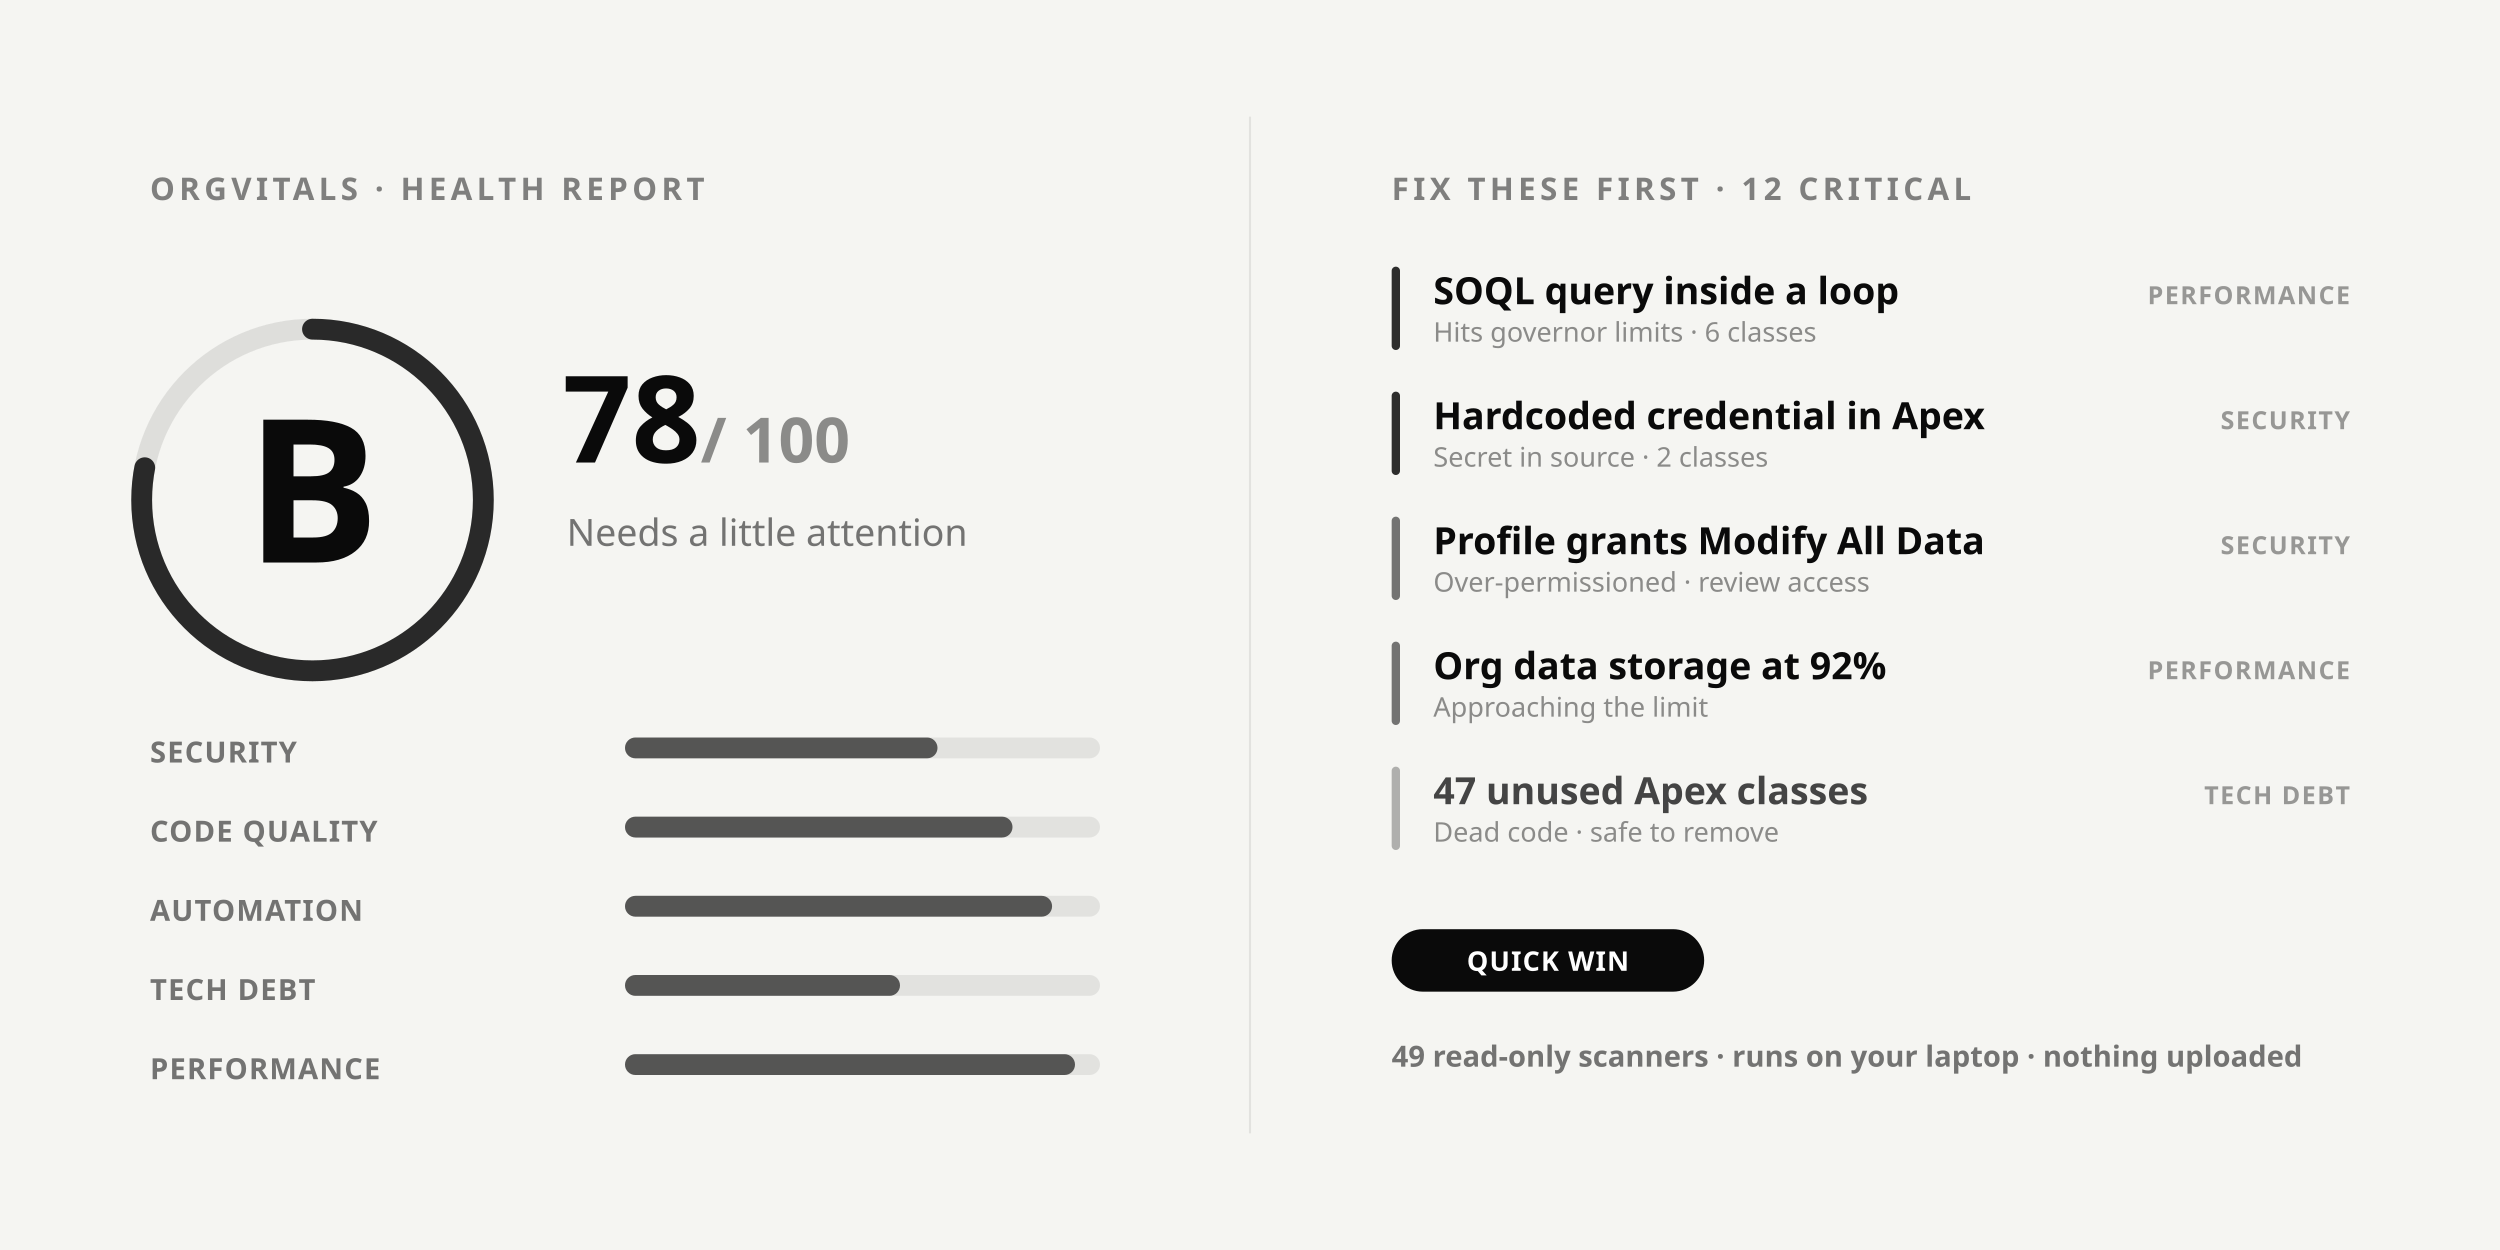
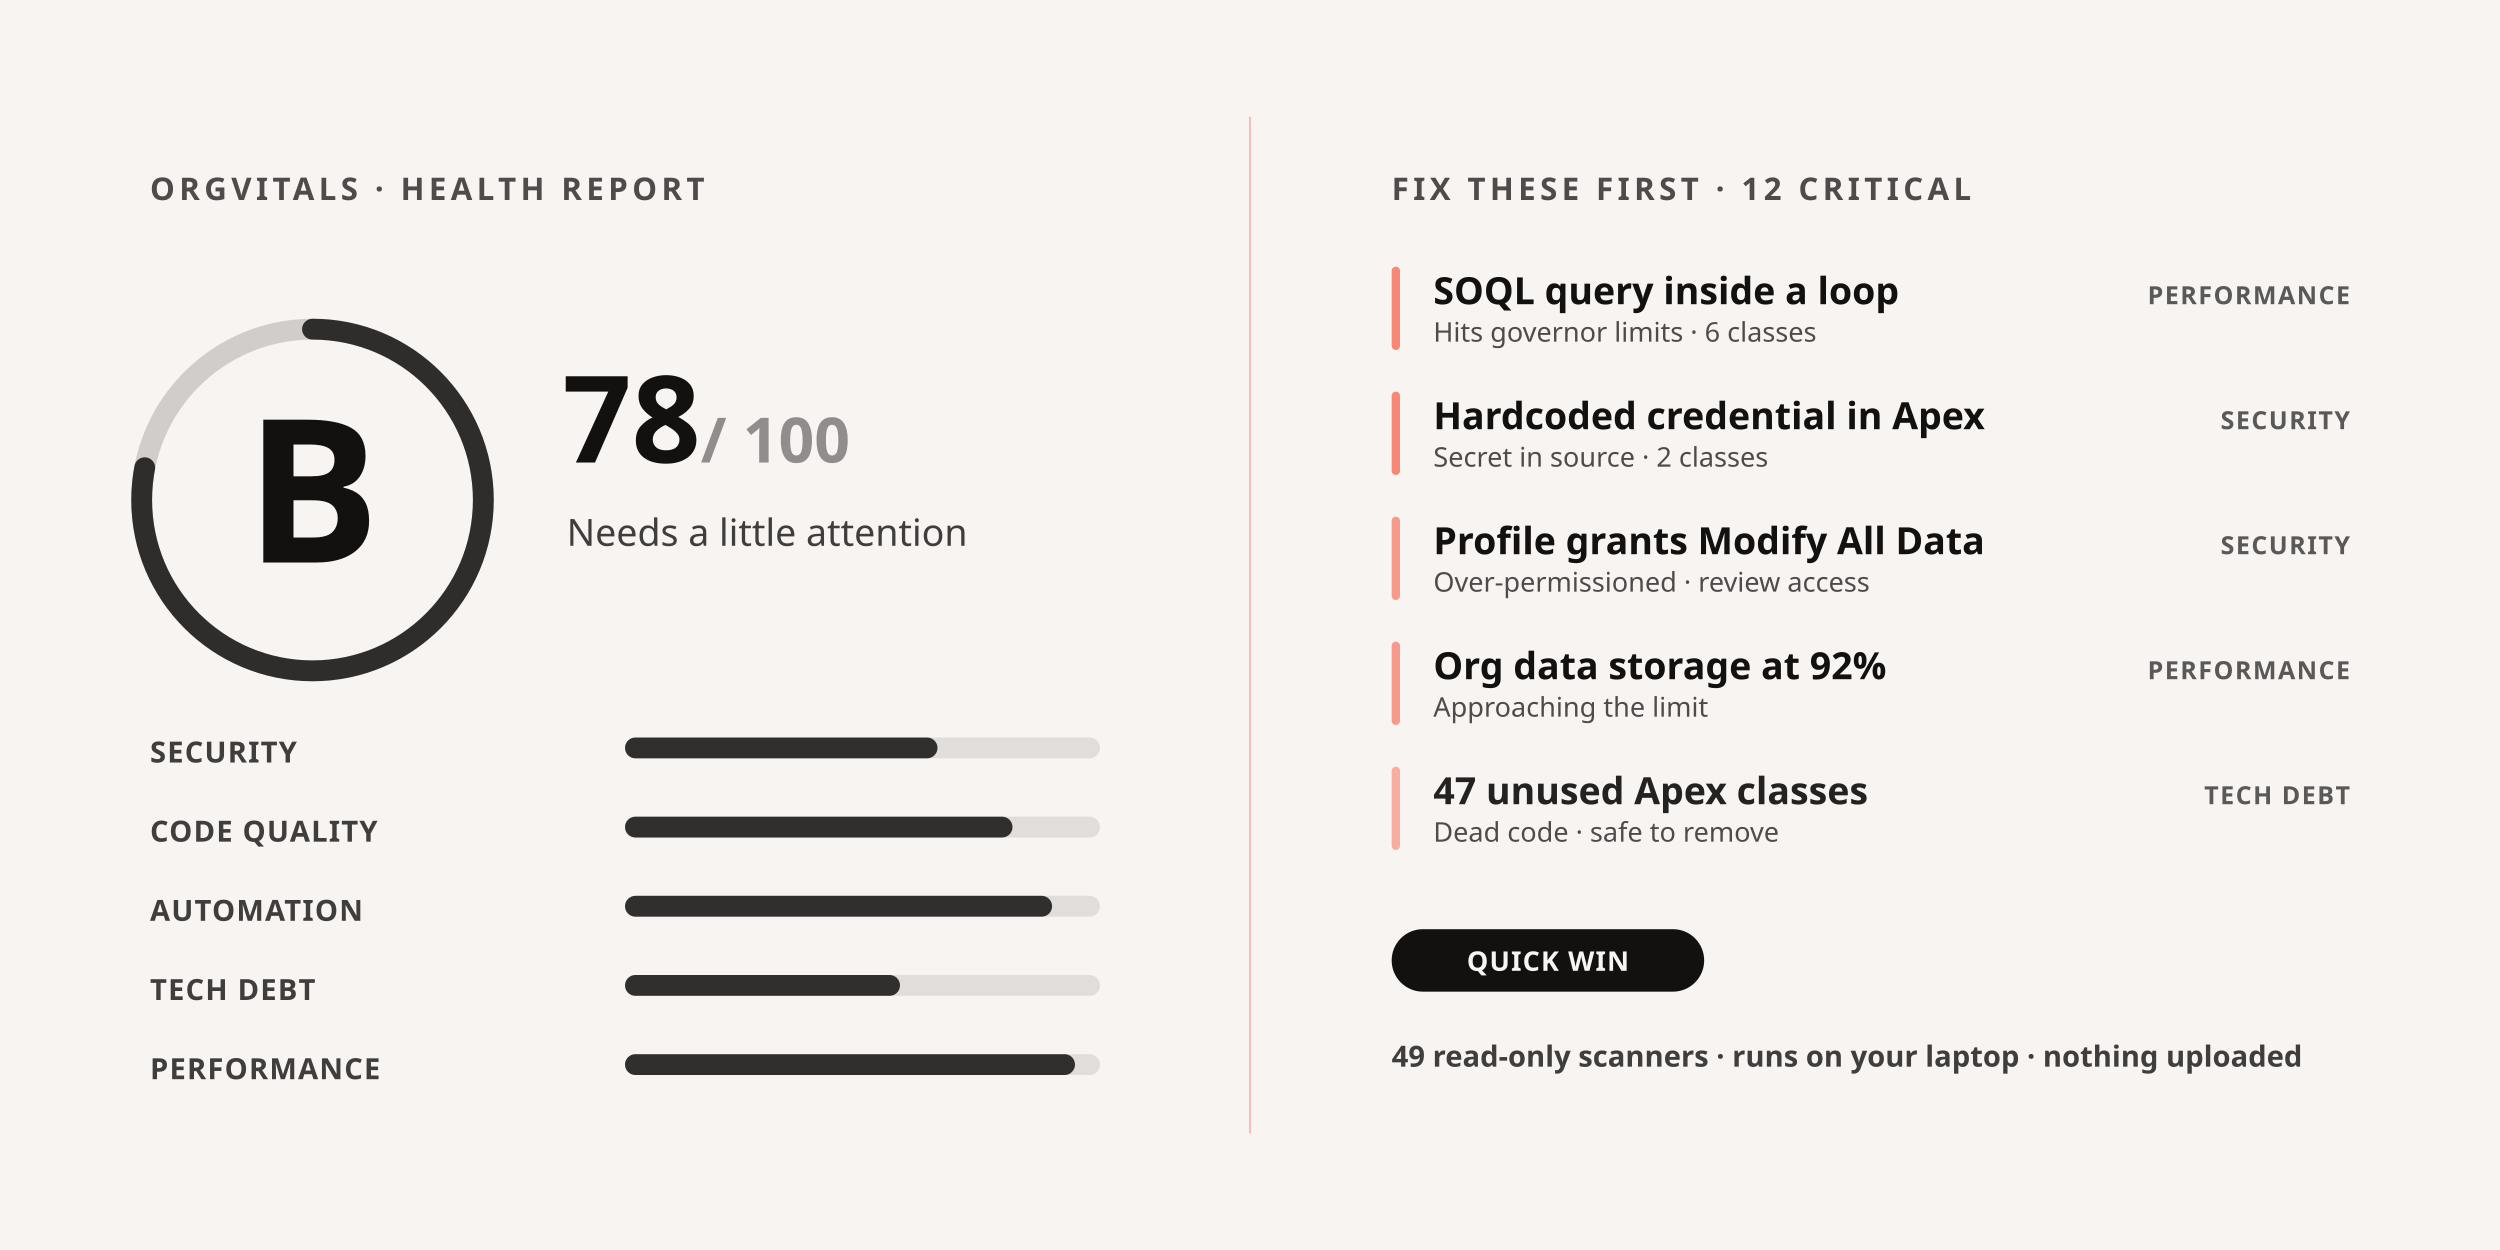
<svg xmlns="http://www.w3.org/2000/svg" viewBox="0 0 1200 600" aria-hidden="true" font-family="Outfit, sans-serif">
-   <rect width="1200" height="600" fill="#F5F5F2" />
-   <line x1="600" y1="56" x2="600" y2="544" stroke="#0A0A0A" stroke-opacity="0.08" stroke-width="1" />
-   <text x="72" y="96" font-size="15" font-weight="700" letter-spacing="0.14em" fill="#0A0A0A" fill-opacity="0.5">ORGVITALS · HEALTH REPORT</text>
-   <circle cx="150" cy="240" r="82" fill="none" stroke="#0A0A0A" stroke-width="10" stroke-opacity="0.10" />
-   <circle cx="150" cy="240" r="82" fill="none" stroke="#0A0A0A" stroke-width="10" stroke-opacity="0.85" stroke-linecap="round" stroke-dasharray="402 515" transform="rotate(-90 150 240)" />
-   <text x="150" y="270" text-anchor="middle" font-size="96" font-weight="900" fill="#0A0A0A">B</text>
-   <text x="270" y="222" font-size="58" font-weight="800" fill="#0A0A0A">78<tspan font-size="30" font-weight="600" fill-opacity="0.45"> / 100</tspan>
+   <rect width="1200" height="600" fill="#F7F4F2" />
+   <line x1="600" y1="56" x2="600" y2="544" stroke="#F75A41" stroke-opacity="0.34" stroke-width="1" />
+   <text x="72" y="96" font-size="15" font-weight="700" letter-spacing="0.14em" fill="#131110" fill-opacity="0.74">ORGVITALS · HEALTH REPORT</text>
+   <circle cx="150" cy="240" r="82" fill="none" stroke="#131110" stroke-width="10" stroke-opacity="0.17" />
+   <circle cx="150" cy="240" r="82" fill="none" stroke="#131110" stroke-width="10" stroke-opacity="0.85" stroke-linecap="round" stroke-dasharray="402 515" transform="rotate(-90 150 240)" />
+   <text x="150" y="270" text-anchor="middle" font-size="96" font-weight="900" fill="#131110">B</text>
+   <text x="270" y="222" font-size="58" font-weight="800" fill="#131110">78<tspan font-size="30" font-weight="600" fill-opacity="0.45"> / 100</tspan>
  </text>
-   <text x="272" y="262" font-size="18" font-weight="500" fill="#0A0A0A" fill-opacity="0.55">Needs a little attention</text>
-   <g font-size="14" font-weight="700" letter-spacing="0.04em" fill="#0A0A0A" fill-opacity="0.55">
+   <text x="272" y="262" font-size="18" font-weight="500" fill="#131110" fill-opacity="0.80">Needs a little attention</text>
+   <g font-size="14" font-weight="700" letter-spacing="0.04em" fill="#131110" fill-opacity="0.80">
    <text x="72" y="366">SECURITY</text>
    <text x="72" y="404">CODE QUALITY</text>
    <text x="72" y="442">AUTOMATION</text>
    <text x="72" y="480">TECH DEBT</text>
    <text x="72" y="518">PERFORMANCE</text>
  </g>
  <g>
-     <rect x="300" y="354" width="228" height="10" rx="5" fill="#0A0A0A" fill-opacity="0.08" />
-     <rect x="300" y="354" width="150" height="10" rx="5" fill="#0A0A0A" fill-opacity="0.65" />
-     <rect x="300" y="392" width="228" height="10" rx="5" fill="#0A0A0A" fill-opacity="0.08" />
-     <rect x="300" y="392" width="186" height="10" rx="5" fill="#0A0A0A" fill-opacity="0.65" />
-     <rect x="300" y="430" width="228" height="10" rx="5" fill="#0A0A0A" fill-opacity="0.08" />
-     <rect x="300" y="430" width="205" height="10" rx="5" fill="#0A0A0A" fill-opacity="0.65" />
-     <rect x="300" y="468" width="228" height="10" rx="5" fill="#0A0A0A" fill-opacity="0.08" />
-     <rect x="300" y="468" width="132" height="10" rx="5" fill="#0A0A0A" fill-opacity="0.65" />
-     <rect x="300" y="506" width="228" height="10" rx="5" fill="#0A0A0A" fill-opacity="0.08" />
-     <rect x="300" y="506" width="216" height="10" rx="5" fill="#0A0A0A" fill-opacity="0.65" />
+     <rect x="300" y="354" width="228" height="10" rx="5" fill="#131110" fill-opacity="0.10" />
+     <rect x="300" y="354" width="150" height="10" rx="5" fill="#131110" fill-opacity="0.85" />
+     <rect x="300" y="392" width="228" height="10" rx="5" fill="#131110" fill-opacity="0.10" />
+     <rect x="300" y="392" width="186" height="10" rx="5" fill="#131110" fill-opacity="0.85" />
+     <rect x="300" y="430" width="228" height="10" rx="5" fill="#131110" fill-opacity="0.10" />
+     <rect x="300" y="430" width="205" height="10" rx="5" fill="#131110" fill-opacity="0.85" />
+     <rect x="300" y="468" width="228" height="10" rx="5" fill="#131110" fill-opacity="0.10" />
+     <rect x="300" y="468" width="132" height="10" rx="5" fill="#131110" fill-opacity="0.85" />
+     <rect x="300" y="506" width="228" height="10" rx="5" fill="#131110" fill-opacity="0.10" />
+     <rect x="300" y="506" width="216" height="10" rx="5" fill="#131110" fill-opacity="0.85" />
  </g>
-   <text x="668" y="96" font-size="15" font-weight="700" letter-spacing="0.14em" fill="#0A0A0A" fill-opacity="0.5">FIX THESE FIRST · 12 CRITICAL</text>
+   <text x="668" y="96" font-size="15" font-weight="700" letter-spacing="0.14em" fill="#131110" fill-opacity="0.74">FIX THESE FIRST · 12 CRITICAL</text>
  <g>
-     <rect x="668" y="128" width="4" height="40" rx="2" fill="#0A0A0A" fill-opacity="0.85" />
-     <text x="688" y="146" font-size="18" font-weight="600" fill="#0A0A0A">SOQL query inside a loop</text>
-     <text x="1128" y="146" text-anchor="end" font-size="12" font-weight="700" letter-spacing="0.06em" fill="#0A0A0A" fill-opacity="0.4">PERFORMANCE</text>
-     <text x="688" y="164" font-size="13" fill="#0A0A0A" fill-opacity="0.45">Hits governor limits · 6 classes</text>
-     <rect x="668" y="188" width="4" height="40" rx="2" fill="#0A0A0A" fill-opacity="0.85" />
-     <text x="688" y="206" font-size="18" font-weight="600" fill="#0A0A0A">Hardcoded credential in Apex</text>
-     <text x="1128" y="206" text-anchor="end" font-size="12" font-weight="700" letter-spacing="0.06em" fill="#0A0A0A" fill-opacity="0.4">SECURITY</text>
-     <text x="688" y="224" font-size="13" fill="#0A0A0A" fill-opacity="0.45">Secret in source · 2 classes</text>
-     <rect x="668" y="248" width="4" height="40" rx="2" fill="#0A0A0A" fill-opacity="0.55" />
-     <text x="688" y="266" font-size="18" font-weight="600" fill="#0A0A0A">Profile grants Modify All Data</text>
-     <text x="1128" y="266" text-anchor="end" font-size="12" font-weight="700" letter-spacing="0.06em" fill="#0A0A0A" fill-opacity="0.4">SECURITY</text>
-     <text x="688" y="284" font-size="13" fill="#0A0A0A" fill-opacity="0.45">Over-permissioned · review access</text>
-     <rect x="668" y="308" width="4" height="40" rx="2" fill="#0A0A0A" fill-opacity="0.55" />
-     <text x="688" y="326" font-size="18" font-weight="600" fill="#0A0A0A">Org data storage at 92%</text>
-     <text x="1128" y="326" text-anchor="end" font-size="12" font-weight="700" letter-spacing="0.06em" fill="#0A0A0A" fill-opacity="0.4">PERFORMANCE</text>
-     <text x="688" y="344" font-size="13" fill="#0A0A0A" fill-opacity="0.45">Approaching the limit</text>
-     <rect x="668" y="368" width="4" height="40" rx="2" fill="#0A0A0A" fill-opacity="0.3" />
-     <text x="688" y="386" font-size="18" font-weight="600" fill="#0A0A0A" fill-opacity="0.75">47 unused Apex classes</text>
-     <text x="1128" y="386" text-anchor="end" font-size="12" font-weight="700" letter-spacing="0.06em" fill="#0A0A0A" fill-opacity="0.4">TECH DEBT</text>
-     <text x="688" y="404" font-size="13" fill="#0A0A0A" fill-opacity="0.45">Dead code · safe to remove</text>
+     <rect x="668" y="128" width="4" height="40" rx="2" fill="#F75A41" fill-opacity="0.70" />
+     <text x="688" y="146" font-size="18" font-weight="600" fill="#131110">SOQL query inside a loop</text>
+     <text x="1128" y="146" text-anchor="end" font-size="12" font-weight="700" letter-spacing="0.06em" fill="#131110" fill-opacity="0.68">PERFORMANCE</text>
+     <text x="688" y="164" font-size="13" fill="#131110" fill-opacity="0.74">Hits governor limits · 6 classes</text>
+     <rect x="668" y="188" width="4" height="40" rx="2" fill="#F75A41" fill-opacity="0.70" />
+     <text x="688" y="206" font-size="18" font-weight="600" fill="#131110">Hardcoded credential in Apex</text>
+     <text x="1128" y="206" text-anchor="end" font-size="12" font-weight="700" letter-spacing="0.06em" fill="#131110" fill-opacity="0.68">SECURITY</text>
+     <text x="688" y="224" font-size="13" fill="#131110" fill-opacity="0.74">Secret in source · 2 classes</text>
+     <rect x="668" y="248" width="4" height="40" rx="2" fill="#F75A41" fill-opacity="0.58" />
+     <text x="688" y="266" font-size="18" font-weight="600" fill="#131110">Profile grants Modify All Data</text>
+     <text x="1128" y="266" text-anchor="end" font-size="12" font-weight="700" letter-spacing="0.06em" fill="#131110" fill-opacity="0.68">SECURITY</text>
+     <text x="688" y="284" font-size="13" fill="#131110" fill-opacity="0.74">Over-permissioned · review access</text>
+     <rect x="668" y="308" width="4" height="40" rx="2" fill="#F75A41" fill-opacity="0.58" />
+     <text x="688" y="326" font-size="18" font-weight="600" fill="#131110">Org data storage at 92%</text>
+     <text x="1128" y="326" text-anchor="end" font-size="12" font-weight="700" letter-spacing="0.06em" fill="#131110" fill-opacity="0.68">PERFORMANCE</text>
+     <text x="688" y="344" font-size="13" fill="#131110" fill-opacity="0.74">Approaching the limit</text>
+     <rect x="668" y="368" width="4" height="40" rx="2" fill="#F75A41" fill-opacity="0.46" />
+     <text x="688" y="386" font-size="18" font-weight="600" fill="#131110" fill-opacity="0.92">47 unused Apex classes</text>
+     <text x="1128" y="386" text-anchor="end" font-size="12" font-weight="700" letter-spacing="0.06em" fill="#131110" fill-opacity="0.68">TECH DEBT</text>
+     <text x="688" y="404" font-size="13" fill="#131110" fill-opacity="0.74">Dead code · safe to remove</text>
  </g>
-   <rect x="668" y="446" width="150" height="30" rx="15" fill="#0A0A0A" />
-   <text x="743" y="466" text-anchor="middle" font-size="13" font-weight="700" letter-spacing="0.04em" fill="#fff">QUICK WIN</text>
-   <text x="668" y="512" font-size="14" font-weight="600" fill="#0A0A0A" fill-opacity="0.55">49 read-only scanners · runs on your laptop · nothing uploaded</text>
+   <rect x="668" y="446" width="150" height="30" rx="15" fill="#131110" />
+   <text x="743" y="466" text-anchor="middle" font-size="13" font-weight="700" letter-spacing="0.04em" fill="#F7F4F2">QUICK WIN</text>
+   <text x="668" y="512" font-size="14" font-weight="600" fill="#131110" fill-opacity="0.80">49 read-only scanners · runs on your laptop · nothing uploaded</text>
</svg>
